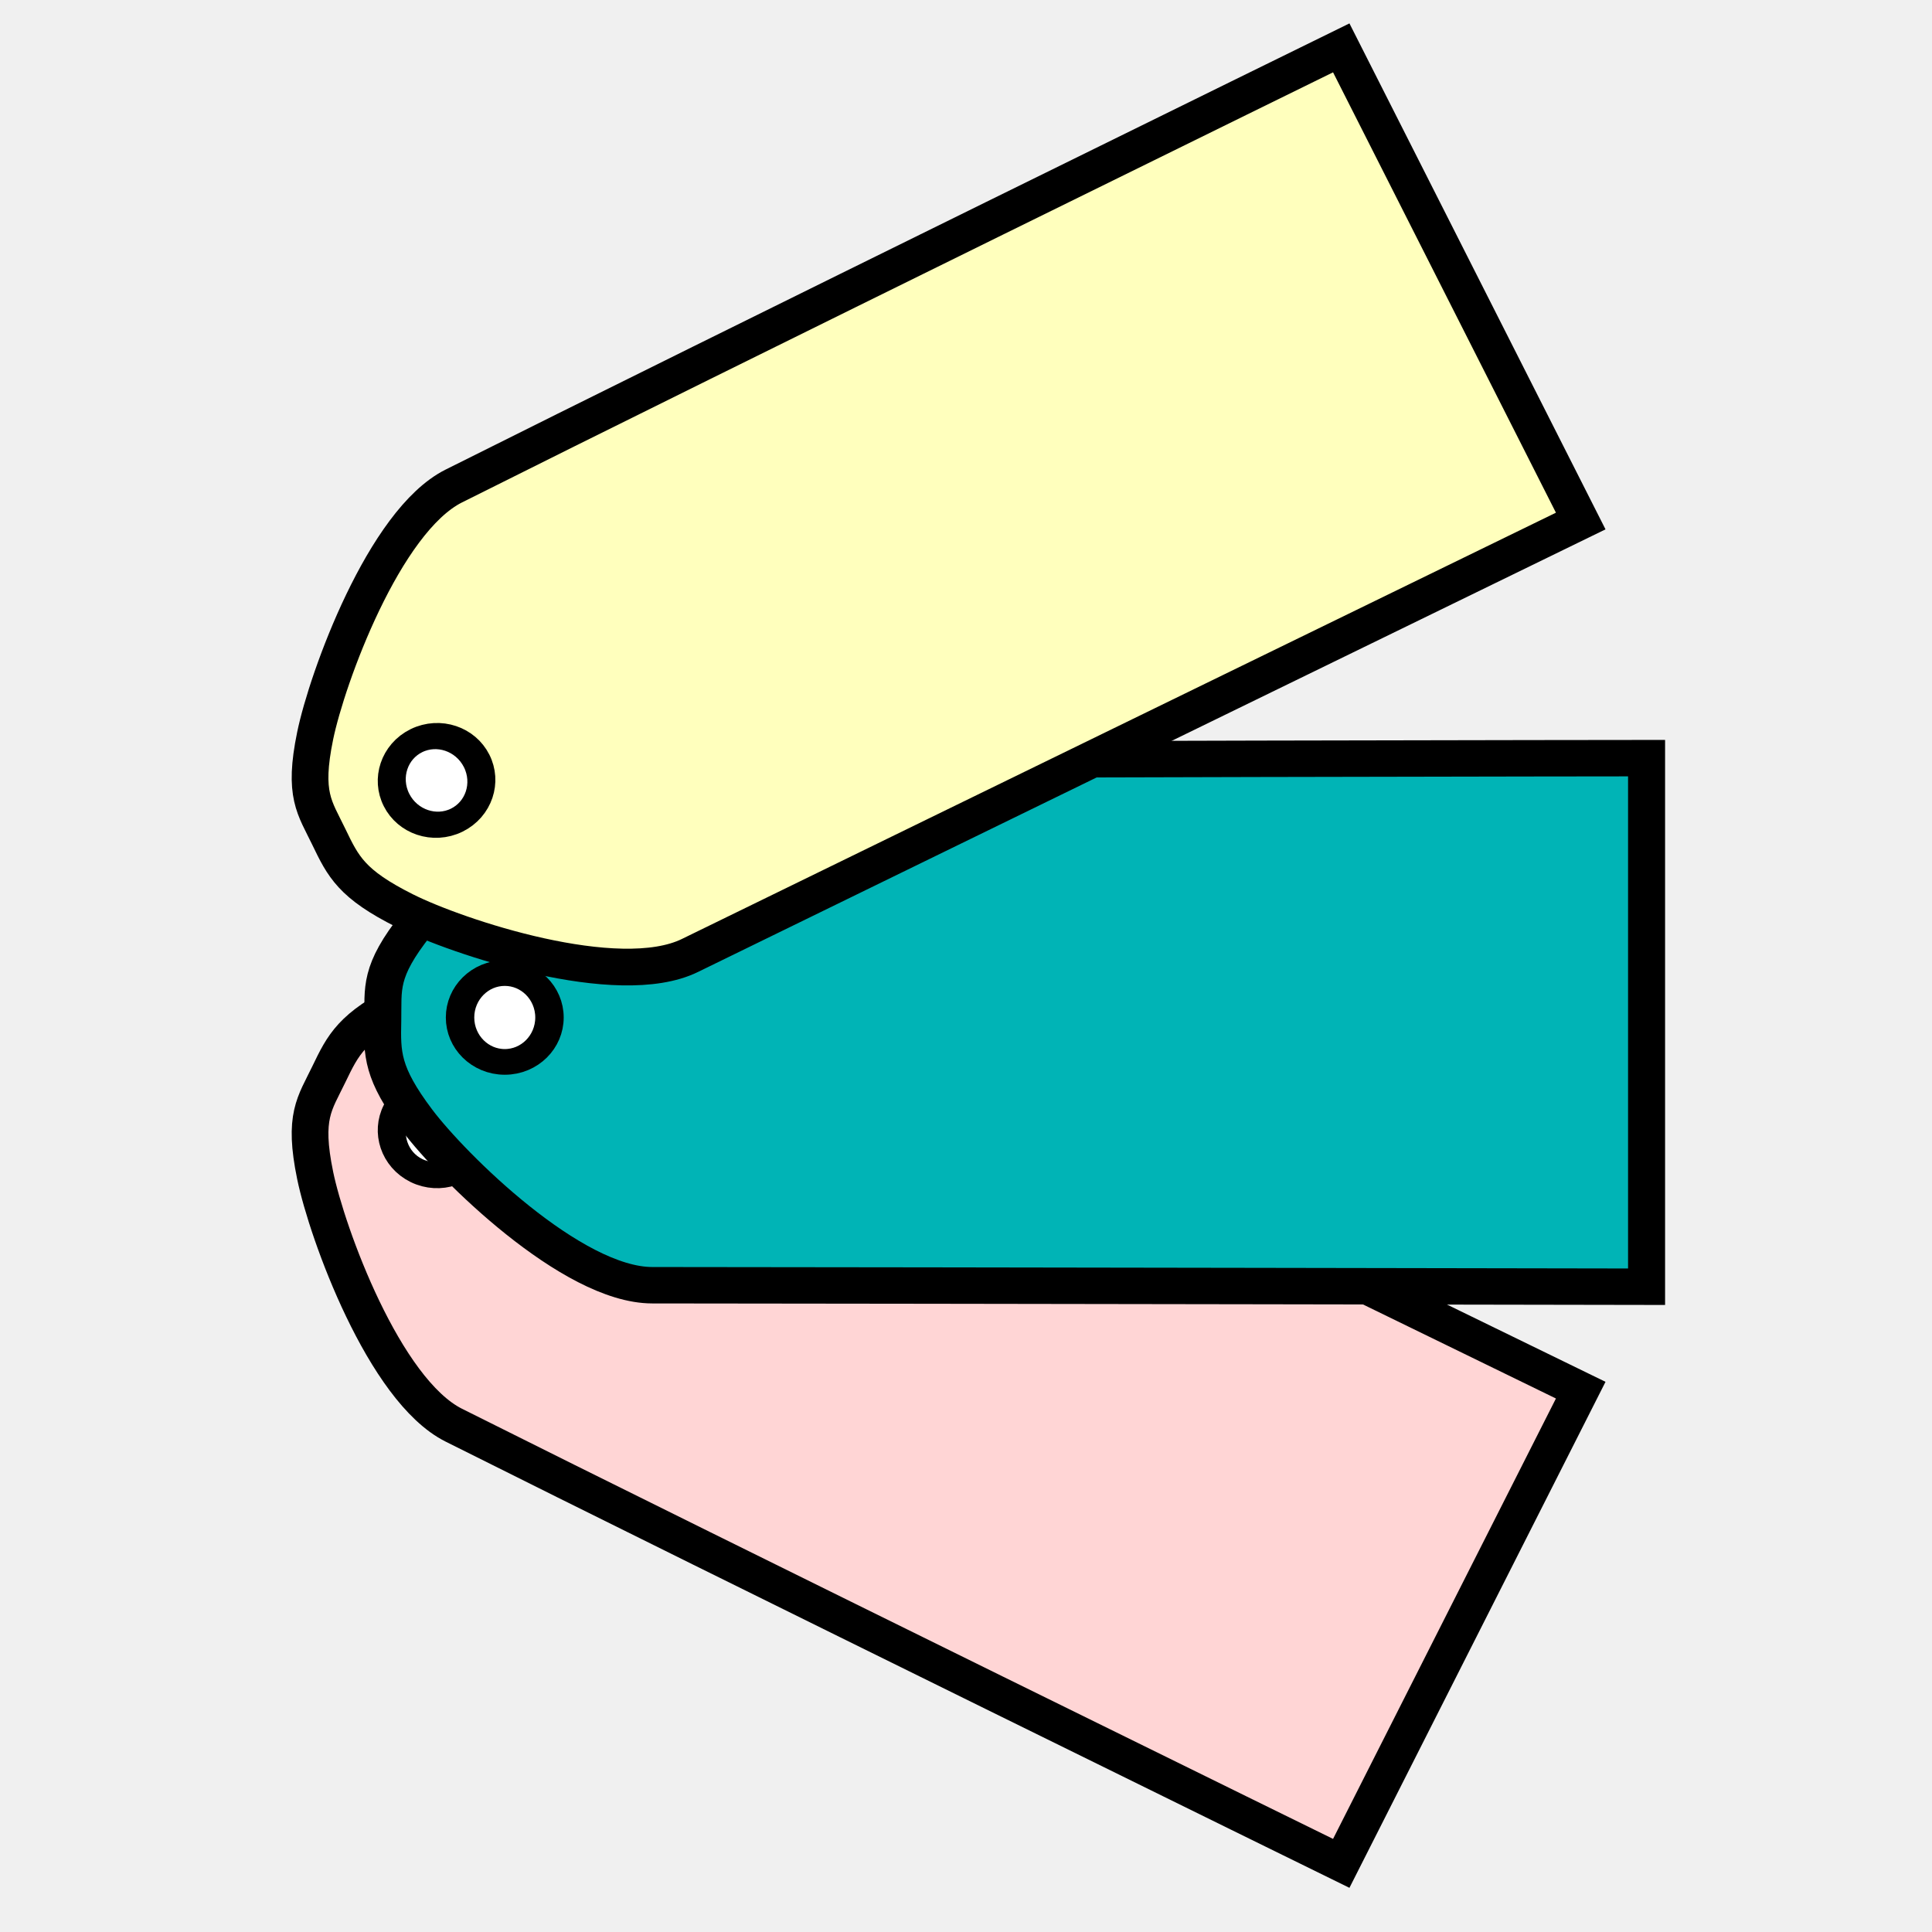
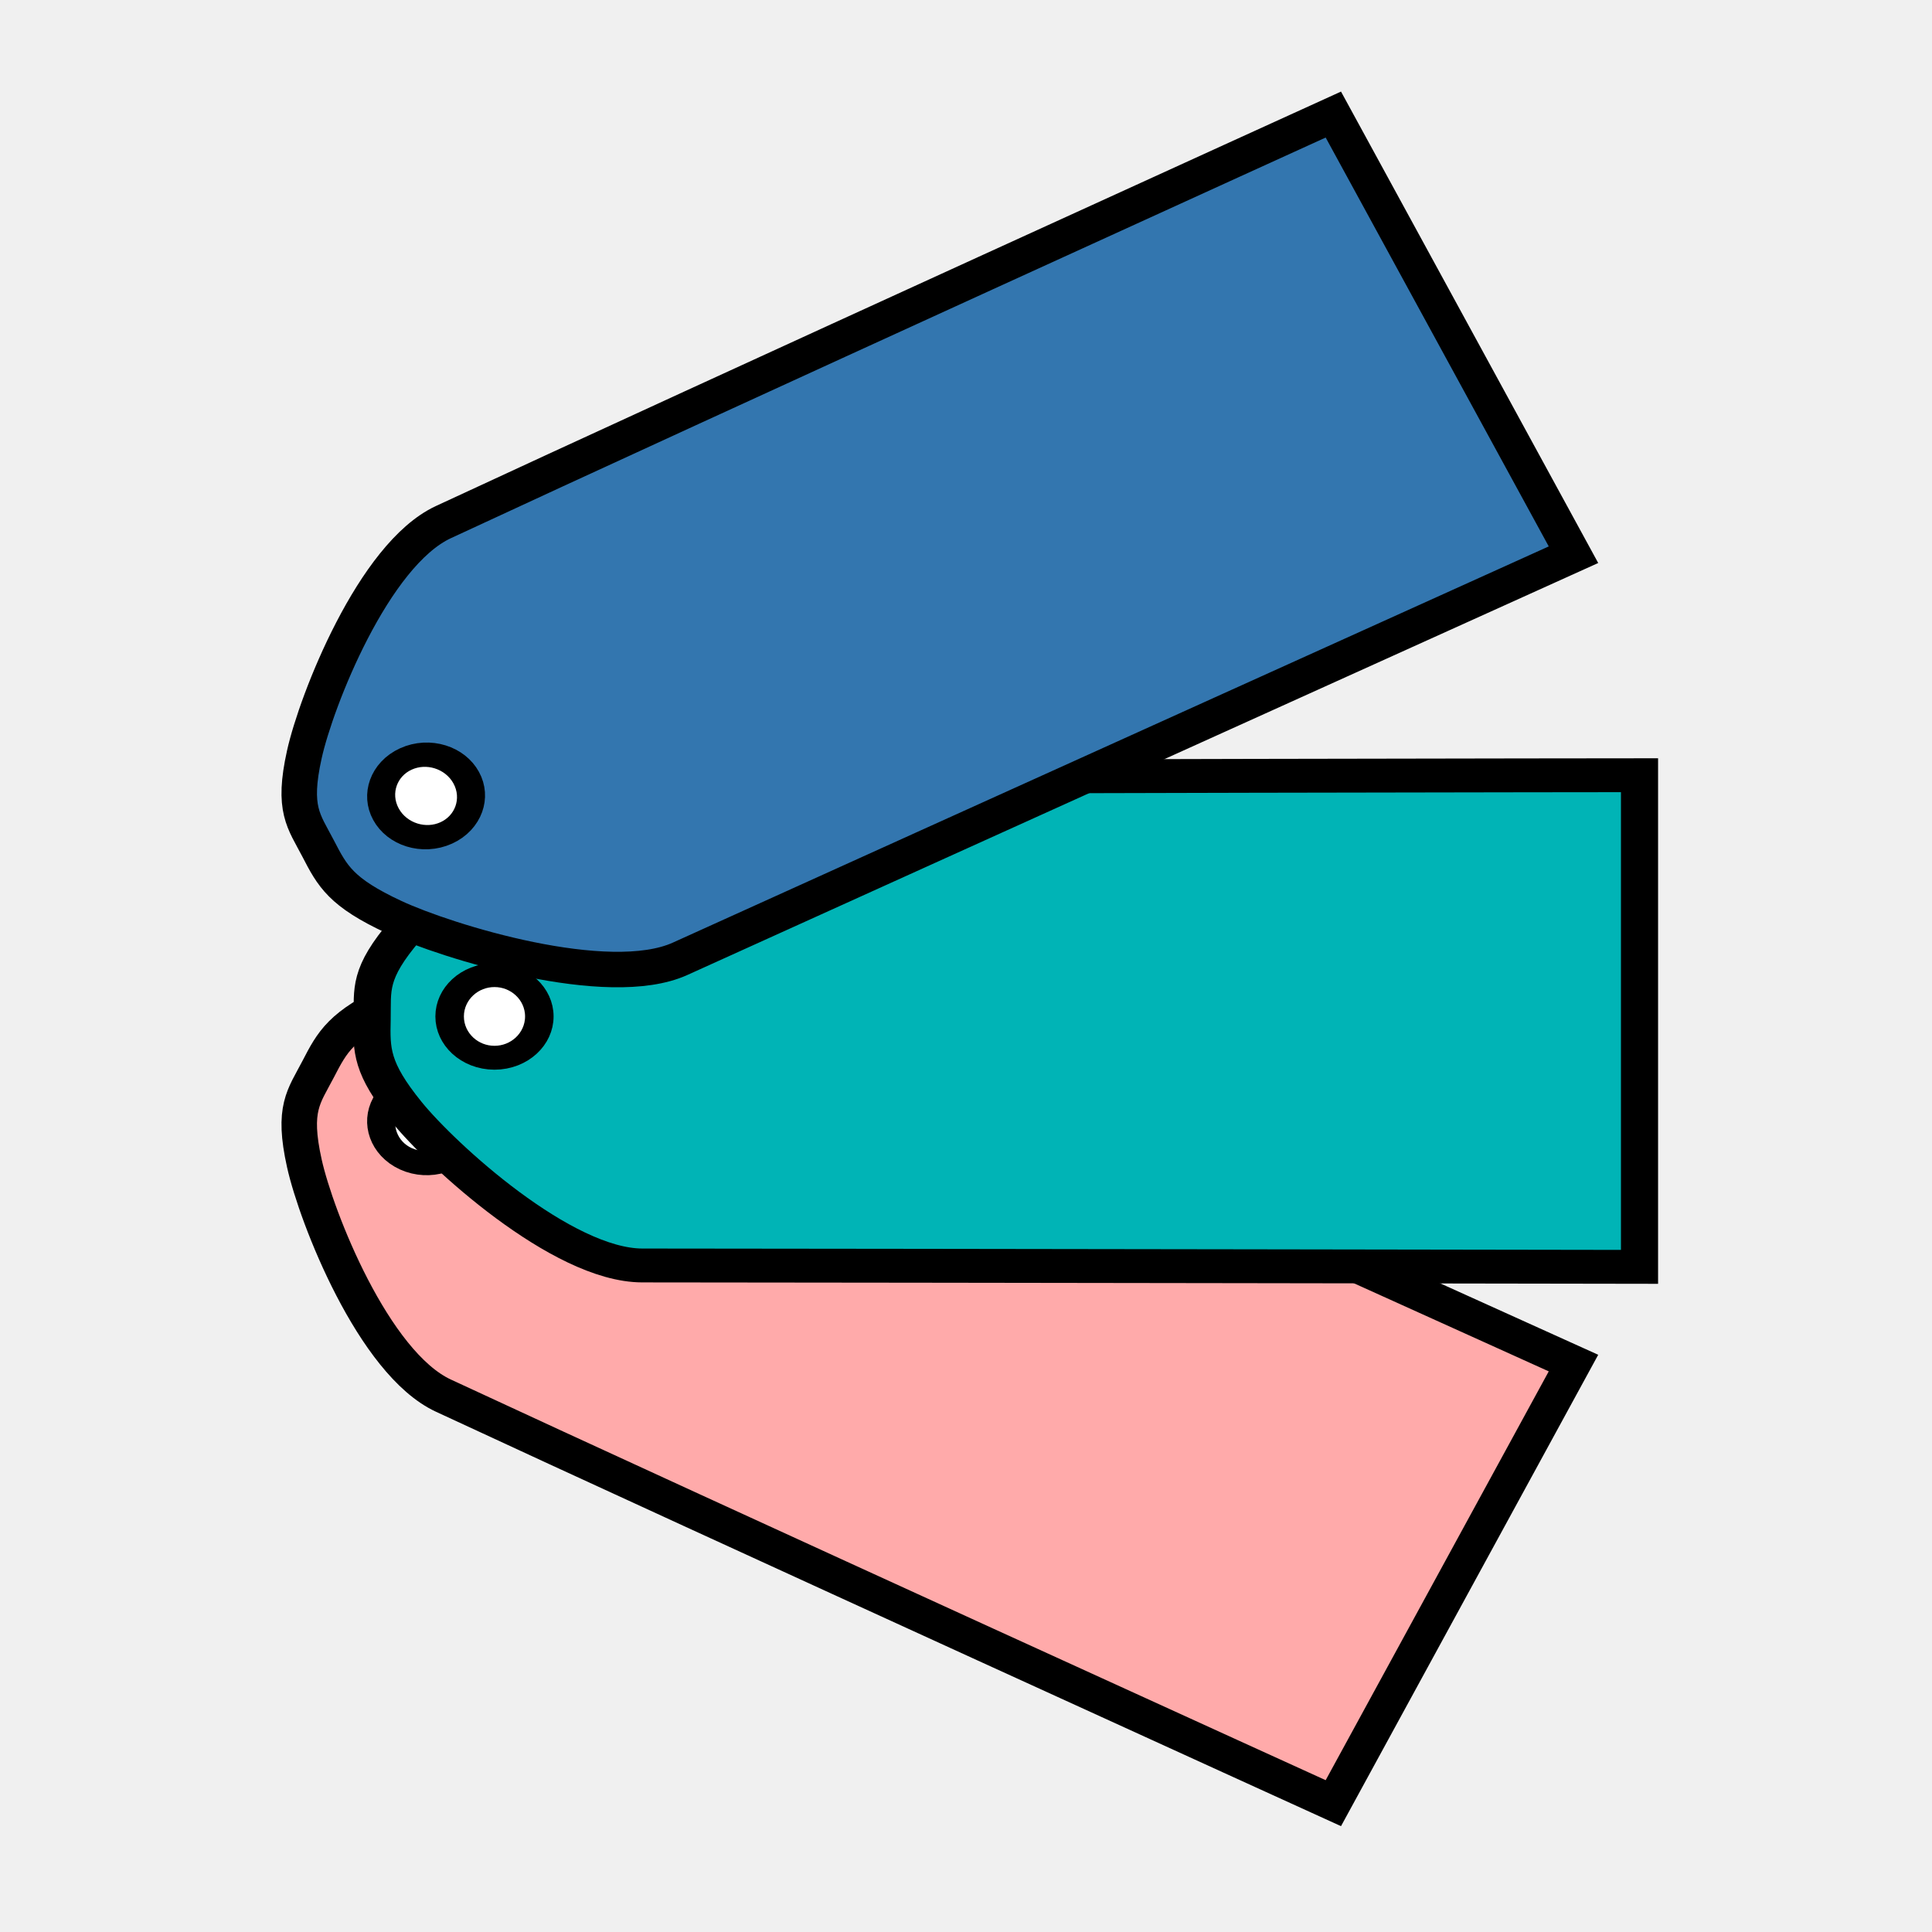
<svg xmlns="http://www.w3.org/2000/svg" baseProfile="tiny" height="44" version="1.0" width="44" viewBox="0 0 44 44">
  <g>
-     <path d="M 7.178,26.772 C 7.449,28.084 8.746,31.661 10.334,32.457 C 16.219,35.407 30.546,42.437 30.546,42.437 L 36,31.66 C 36,31.66 21.52,24.604 15.711,21.765 C 14.075,20.966 10.414,22.184 9.219,22.784 C 8.005,23.392 7.817,23.787 7.488,24.469 C 7.167,25.137 6.899,25.42 7.178,26.772 z" style="fill:#ffd5d5;fill-opacity:1;fill-rule:evenodd;stroke:#000000;stroke-width:0.836px;stroke-linecap:butt;stroke-linejoin:miter;stroke-opacity:1" />
-     <path d="M 11.022,21.81 A 1.212,1.333 0 1 1 8.597,21.81 A 1.212,1.333 0 1 1 11.022,21.81 z" style="fill:#ffffff;fill-opacity:1;fill-rule:nonzero;stroke:#000000;stroke-width:0.771;stroke-miterlimit:4;stroke-dasharray:none;stroke-dashoffset:0;stroke-opacity:1" transform="matrix(0.7518846,0.3680721,0.3437104,-0.6791349,-4.929466,36.95399)" />
-     <g transform="matrix(0.8647767,0,0,0.8505044,1.013811,-0.4410033)" />
-     <g transform="matrix(0.8647767,0,0,0.8505044,3.059811,6.487693)">
+     <path d="M 6.932,26.496 C 7.203,27.717 8.504,31.044 10.097,31.784 C 15.999,34.528 30.366,41.066 30.366,41.066 L 35.835,31.043 C 35.835,31.043 21.315,24.48 15.489,21.84 C 13.849,21.096 10.177,22.229 8.978,22.787 C 7.761,23.353 7.572,23.72 7.243,24.355 C 6.921,24.976 6.652,25.239 6.932,26.496 z" style="fill:#ffaaaa;fill-opacity:1;fill-rule:evenodd;stroke:#000000;stroke-width:0.808px;stroke-linecap:butt;stroke-linejoin:miter;stroke-opacity:1" />
+     <path d="M 11.022,21.81 A 1.212,1.333 0 1 1 8.597,21.81 A 1.212,1.333 0 1 1 11.022,21.81 z" style="fill:#ffffff;fill-opacity:1;fill-rule:nonzero;stroke:#000000;stroke-width:0.771;stroke-miterlimit:4;stroke-dasharray:none;stroke-dashoffset:0;stroke-opacity:1" transform="matrix(0.7540089,0.3423487,0.3446814,-0.6316723,-5.210045,35.96697)" />
+     <g transform="matrix(0.8672199,0,0,0.7910653,0.7500241,1.185394)" />
+     <g transform="matrix(0.8672199,0,0,0.7910653,2.801805,7.629867)">
      <path d="M 7.427,17.121 C 8.395,15.878 11.612,12.782 13.673,12.763 C 21.311,12.69 39.825,12.673 39.825,12.673 L 39.825,26.827 C 39.825,26.827 21.139,26.793 13.638,26.787 C 11.525,26.786 8.373,23.617 7.45,22.37 C 6.513,21.104 6.524,20.592 6.542,19.704 C 6.559,18.835 6.43,18.399 7.427,17.121 z" style="fill:#00b4b6;fill-opacity:1;fill-rule:evenodd;stroke:#000000;stroke-width:0.975px;stroke-linecap:butt;stroke-linejoin:miter;stroke-opacity:1" />
      <path d="M 11.022,21.81 A 1.212,1.333 0 1 1 8.597,21.81 A 1.212,1.333 0 1 1 11.022,21.81 z" style="fill:#ffffff;fill-opacity:1;fill-rule:nonzero;stroke:#000000;stroke-width:0.771;stroke-miterlimit:4;stroke-dasharray:none;stroke-dashoffset:0;stroke-opacity:1" transform="matrix(0.9712062,0,0,0.8919567,0.2279097,0.1639319)" />
    </g>
-     <path d="M 7.178,16.755 C 7.449,15.442 8.746,11.865 10.334,11.069 C 16.219,8.119 30.546,1.09 30.546,1.09 L 36,11.866 C 36,11.866 21.52,18.923 15.711,21.761 C 14.075,22.56 10.414,21.342 9.219,20.742 C 8.005,20.134 7.817,19.739 7.488,19.057 C 7.167,18.389 6.899,18.106 7.178,16.755 z" style="fill:#ffffbd;fill-opacity:1;fill-rule:evenodd;stroke:#000000;stroke-width:0.836px;stroke-linecap:butt;stroke-linejoin:miter;stroke-opacity:1" />
-     <path d="M 11.022,21.81 A 1.212,1.333 0 1 1 8.597,21.81 A 1.212,1.333 0 1 1 11.022,21.81 z" style="fill:#ffffff;fill-opacity:1;fill-rule:nonzero;stroke:#000000;stroke-width:0.771;stroke-miterlimit:4;stroke-dasharray:none;stroke-dashoffset:0;stroke-opacity:1" transform="matrix(0.7518846,-0.3680721,0.3437104,0.6791349,-4.929466,6.572076)" />
+     <path d="M 6.932,17.179 C 7.203,15.958 8.504,12.632 10.097,11.891 C 15.999,9.147 30.366,2.609 30.366,2.609 L 35.835,12.633 C 35.835,12.633 21.315,19.196 15.489,21.836 C 13.849,22.579 10.177,21.446 8.978,20.888 C 7.761,20.322 7.572,19.955 7.243,19.32 C 6.921,18.699 6.652,18.436 6.932,17.179 z" style="fill:#3376af;fill-opacity:1;fill-rule:evenodd;stroke:#000000;stroke-width:0.808px;stroke-linecap:butt;stroke-linejoin:miter;stroke-opacity:1" />
+     <path d="M 11.022,21.81 A 1.212,1.333 0 1 1 8.597,21.81 A 1.212,1.333 0 1 1 11.022,21.81 z" style="fill:#ffffff;fill-opacity:1;fill-rule:nonzero;stroke:#000000;stroke-width:0.77;stroke-miterlimit:4;stroke-dasharray:none;stroke-dashoffset:0;stroke-opacity:1" transform="matrix(0.7540089,-0.3423487,0.3446814,0.6316723,-5.210045,7.708351)" />
  </g>
</svg>
